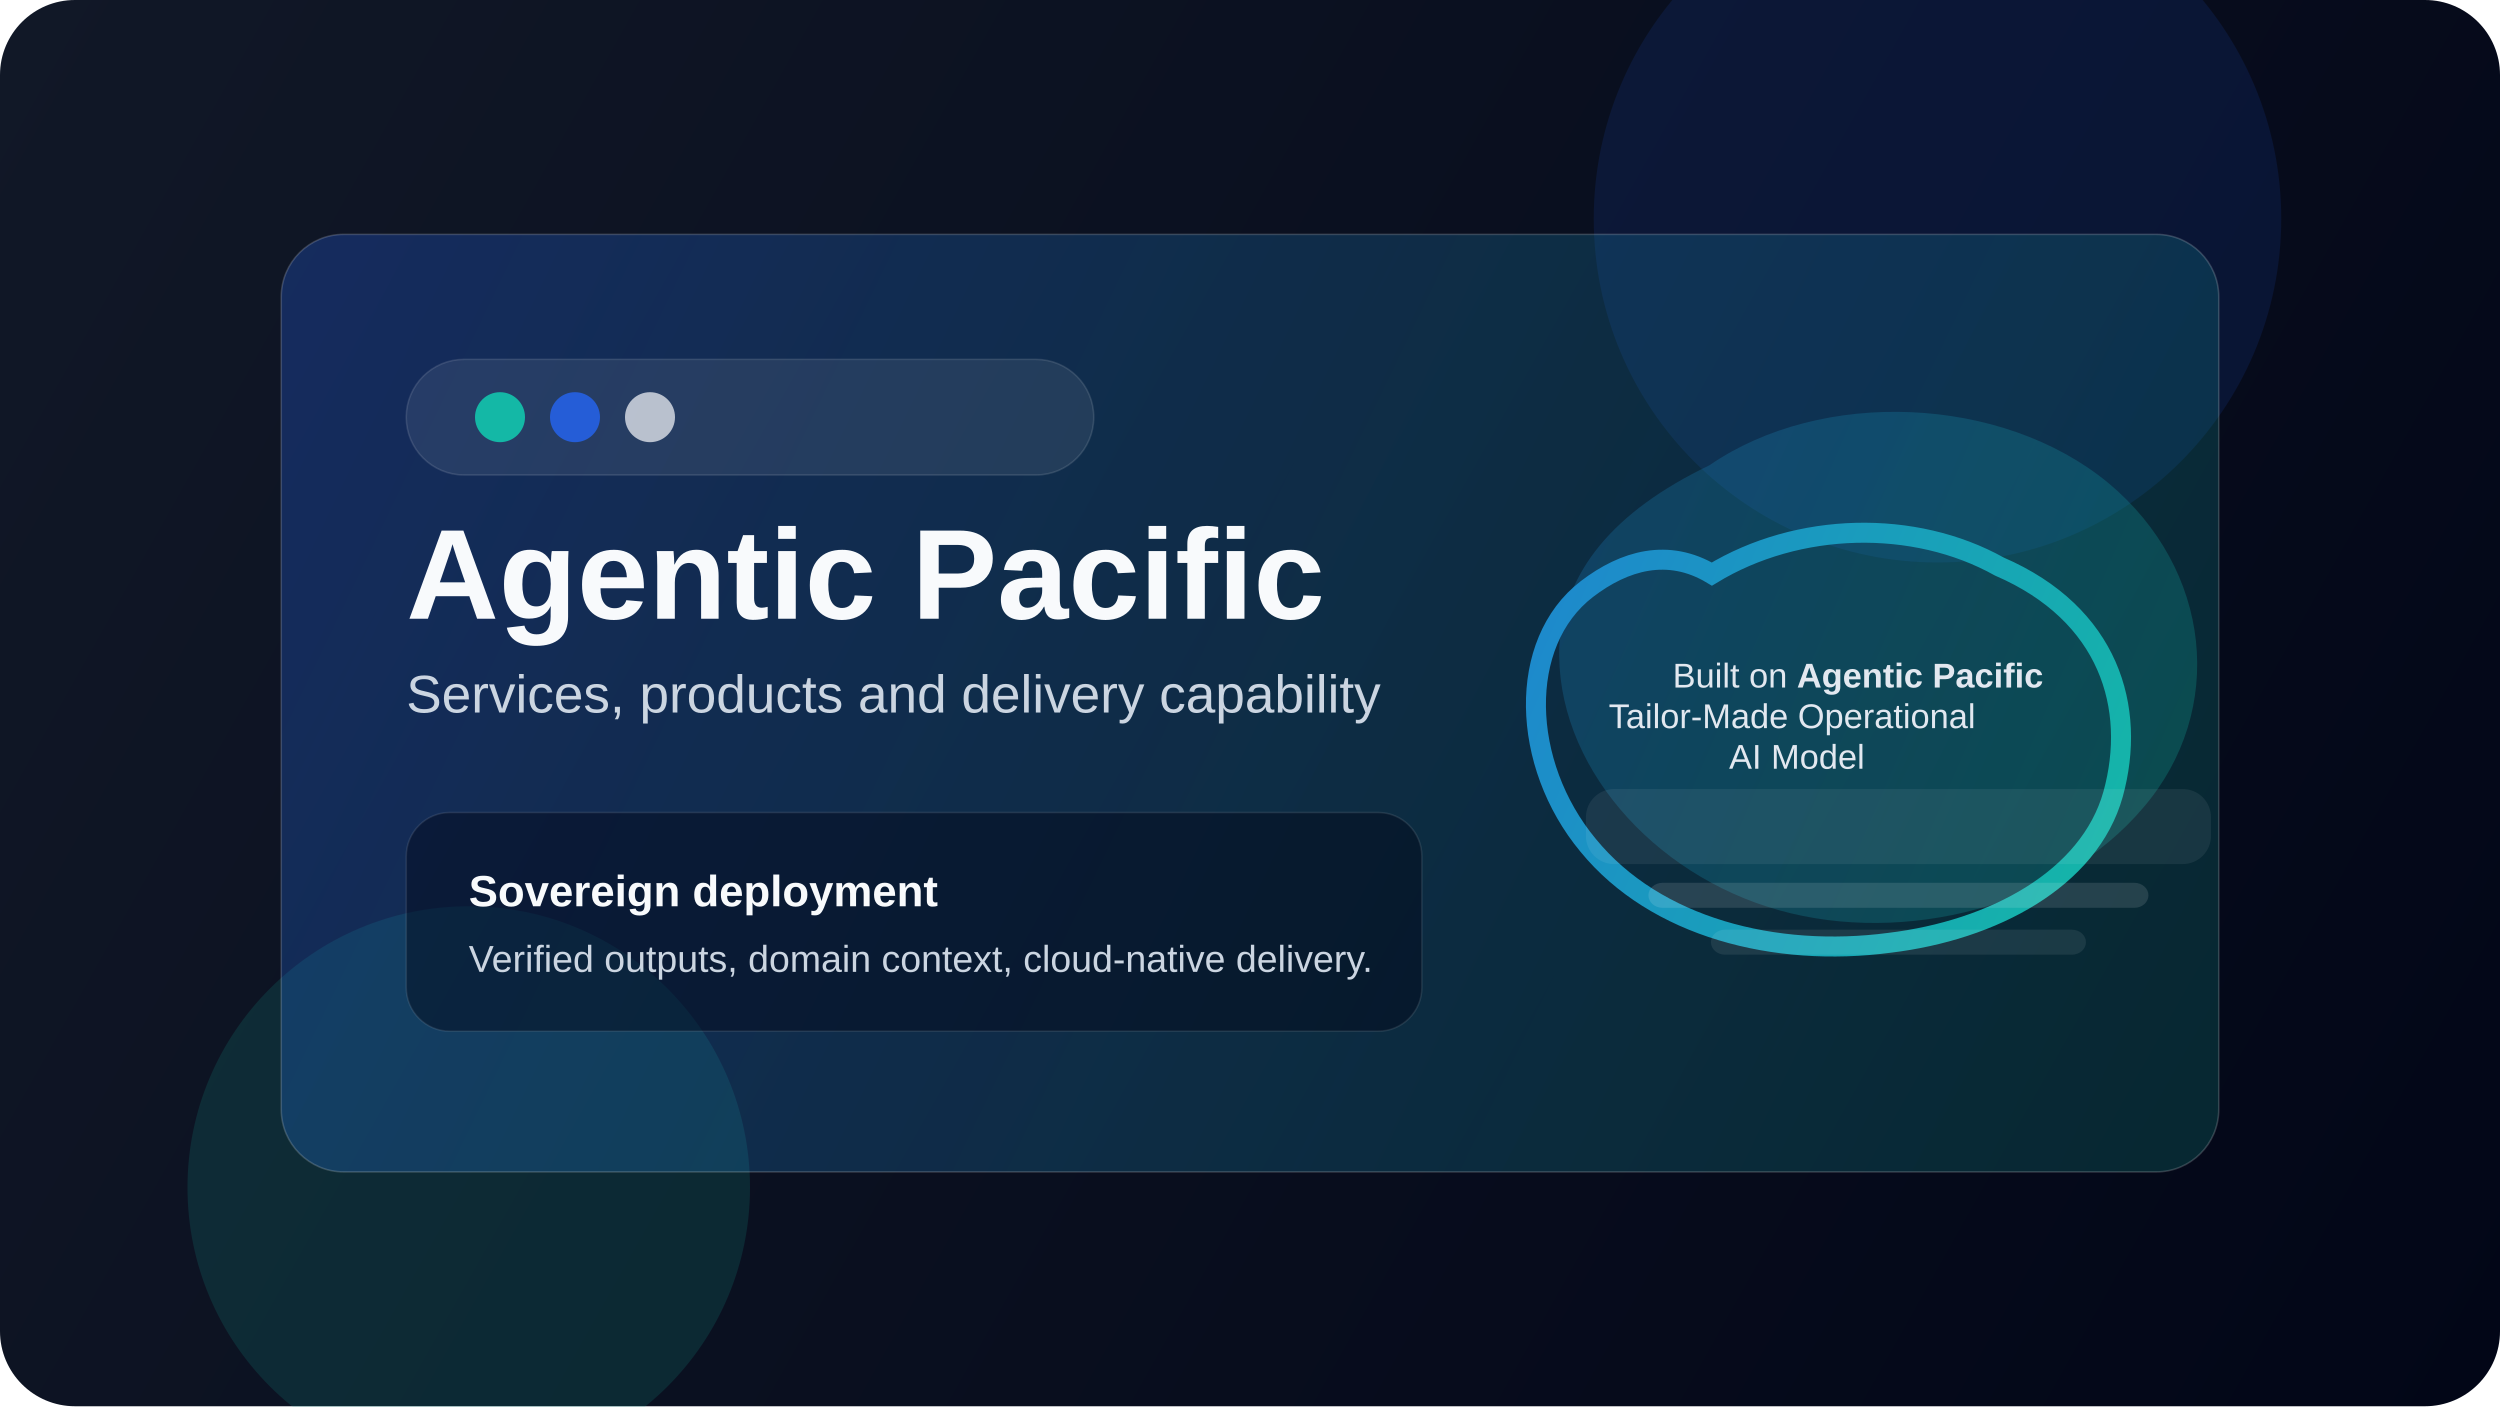
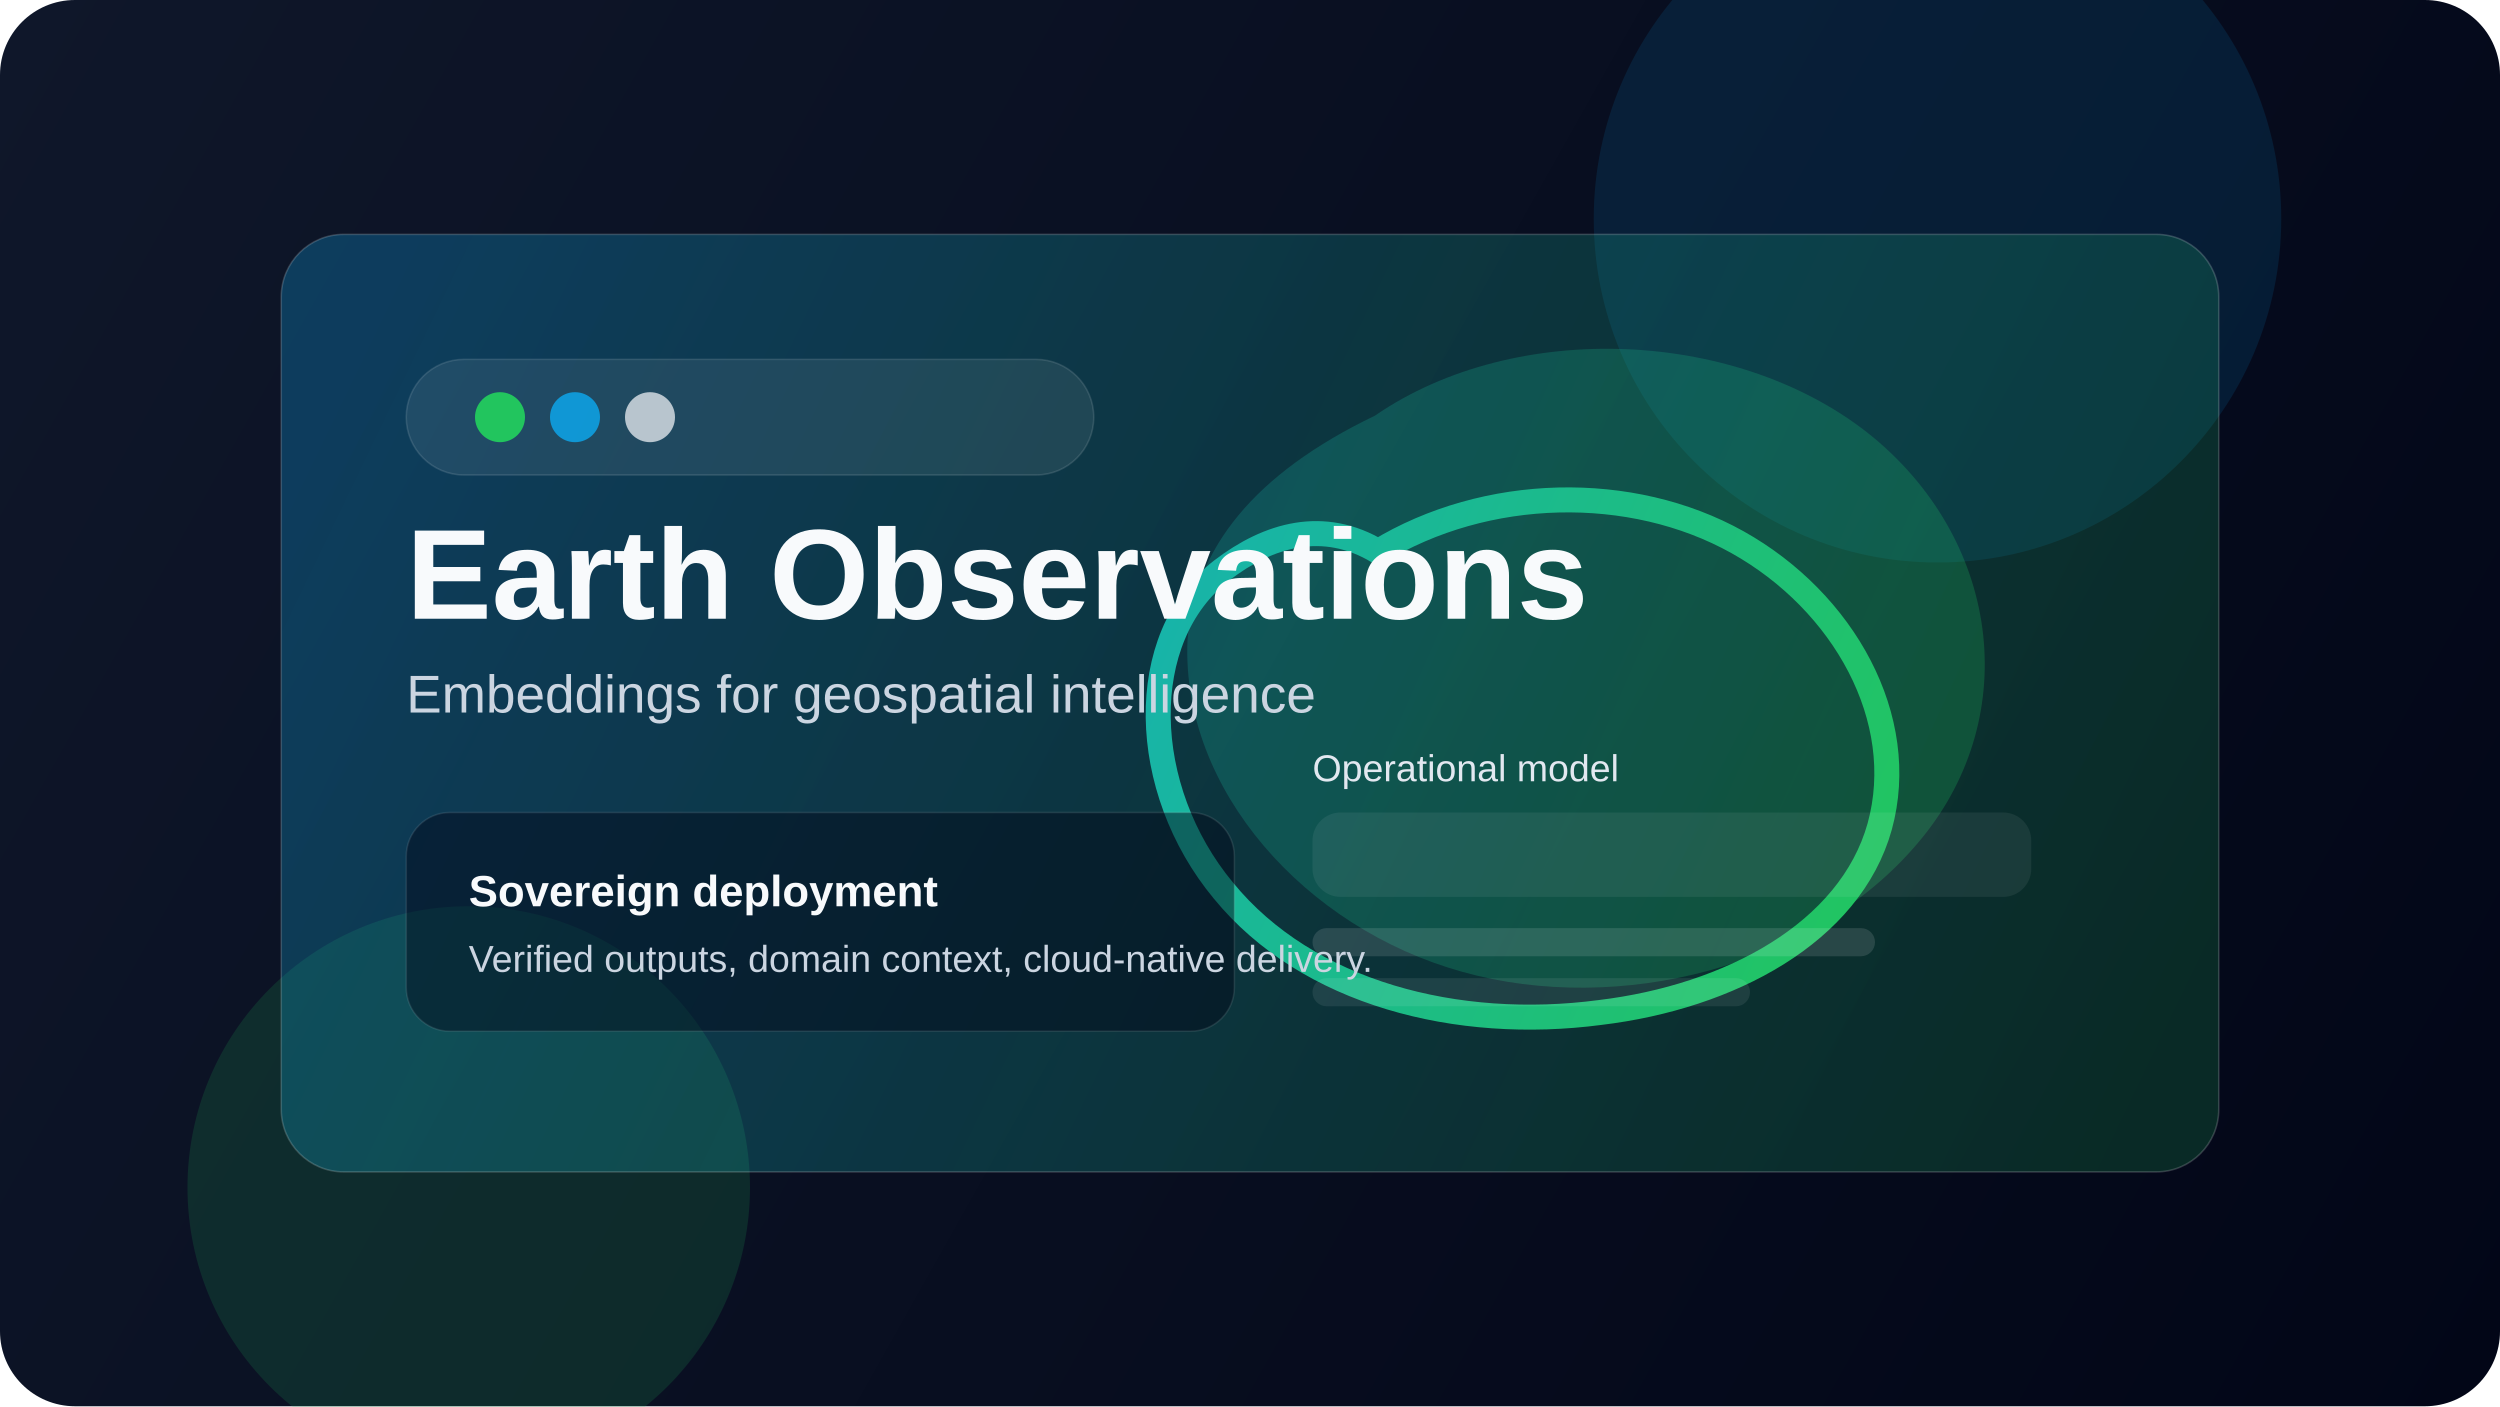
<svg xmlns="http://www.w3.org/2000/svg" width="1600" height="900" viewBox="0 0 1600 900" fill="none">
  <defs>
    <linearGradient id="bg" x1="0" y1="0" x2="1600" y2="900" gradientUnits="userSpaceOnUse">
-       <stop stop-color="#111827" />
+       <stop stop-color="#0f172a" />
      <stop offset="1" stop-color="#020617" />
    </linearGradient>
    <linearGradient id="panel" x1="240" y1="180" x2="1360" y2="720" gradientUnits="userSpaceOnUse">
-       <stop stop-color="#2563eb" stop-opacity="0.28" />
-       <stop offset="1" stop-color="#14b8a6" stop-opacity="0.18" />
+       <stop stop-color="#0ea5e9" stop-opacity="0.28" />
+       <stop offset="1" stop-color="#22c55e" stop-opacity="0.18" />
    </linearGradient>
-     <linearGradient id="orbit" x1="320" y1="280" x2="1200" y2="660" gradientUnits="userSpaceOnUse">
-       <stop stop-color="#2563eb" />
-       <stop offset="1" stop-color="#14b8a6" />
+     <linearGradient id="orbit" x1="320" y1="280" x2="1180" y2="660" gradientUnits="userSpaceOnUse">
+       <stop stop-color="#0ea5e9" />
+       <stop offset="1" stop-color="#22c55e" />
    </linearGradient>
  </defs>
  <rect width="1600" height="900" rx="48" fill="url(#bg)" />
-   <circle cx="1240" cy="140" r="220" fill="#2563eb" fill-opacity="0.12" />
-   <circle cx="300" cy="760" r="180" fill="#14b8a6" fill-opacity="0.15" />
+   <circle cx="1240" cy="140" r="220" fill="#0ea5e9" fill-opacity="0.12" />
+   <circle cx="300" cy="760" r="180" fill="#22c55e" fill-opacity="0.15" />
  <rect x="180" y="150" width="1240" height="600" rx="40" fill="url(#panel)" stroke="rgba(255,255,255,0.18)" />
  <rect x="260" y="230" width="440" height="74" rx="37" fill="rgba(255,255,255,0.08)" stroke="rgba(255,255,255,0.12)" />
-   <circle cx="320" cy="267" r="16" fill="#14b8a6" />
-   <circle cx="368" cy="267" r="16" fill="#2563eb" fill-opacity="0.85" />
+   <circle cx="320" cy="267" r="16" fill="#22c55e" />
+   <circle cx="368" cy="267" r="16" fill="#0ea5e9" fill-opacity="0.85" />
  <circle cx="416" cy="267" r="16" fill="#F8FAFC" fill-opacity="0.7" />
-   <g transform="translate(390, 85) scale(0.8)">
-     <path d="M880 266C970 204 1114 210 1199 280C1282 349 1294 462 1227 540C1160 619 1036 650 936 622C835 594 756 505 760 410C764 351 803 303 880 266Z" fill="url(#orbit)" fill-opacity="0.24" />
-     <path d="M882 353C951 311 1044 309 1112 347C1200 385 1222 460 1203 529C1184 597 1107 638 1024 648C933 660 837 636 783 570C729 505 726 408 782 365C812 342 847 332 882 353Z" stroke="url(#orbit)" stroke-width="16" stroke-linecap="round" />
-   </g>
-   <rect x="260" y="520" width="650" height="140" rx="28" fill="rgba(2,6,23,0.46)" stroke="rgba(255,255,255,0.10)" />
-   <rect x="1015" y="505" width="400" height="48" rx="18" fill="rgba(255,255,255,0.07)" />
-   <rect x="1055" y="565" width="320" height="16" rx="9" fill="rgba(255,255,255,0.12)" />
-   <rect x="1095" y="595" width="240" height="16" rx="9" fill="rgba(255,255,255,0.08)" />
-   <text x="260" y="396" fill="#F8FAFC" font-size="82" font-family="Arial, Helvetica, sans-serif" font-weight="700">Agentic Pacific</text>
-   <text x="260" y="456" fill="#CBD5E1" font-size="34" font-family="Arial, Helvetica, sans-serif">Services, products and delivery capability</text>
+   <path d="M880 266C970 204 1114 210 1199 280C1282 349 1294 462 1227 540C1160 619 1036 650 936 622C835 594 756 505 760 410C764 351 803 303 880 266Z" fill="url(#orbit)" fill-opacity="0.24" />
+   <path d="M882 353C951 311 1044 309 1112 347C1180 385 1222 460 1203 529C1184 597 1107 638 1024 648C933 660 837 636 783 570C729 505 726 408 782 365C812 342 847 332 882 353Z" stroke="url(#orbit)" stroke-width="16" stroke-linecap="round" />
+   <rect x="260" y="520" width="530" height="140" rx="28" fill="rgba(2,6,23,0.46)" stroke="rgba(255,255,255,0.10)" />
+   <rect x="840" y="520" width="460" height="54" rx="18" fill="rgba(255,255,255,0.07)" />
+   <rect x="840" y="594" width="360" height="18" rx="9" fill="rgba(255,255,255,0.12)" />
+   <rect x="840" y="626" width="280" height="18" rx="9" fill="rgba(255,255,255,0.08)" />
+   <text x="260" y="396" fill="#F8FAFC" font-size="82" font-family="Arial, Helvetica, sans-serif" font-weight="700">Earth Observations</text>
+   <text x="260" y="456" fill="#CBD5E1" font-size="34" font-family="Arial, Helvetica, sans-serif">Embeddings for geospatial intelligence</text>
  <text x="300" y="580" fill="#F8FAFC" font-size="28" font-family="Arial, Helvetica, sans-serif" font-weight="700">Sovereign deployment</text>
  <text x="300" y="622" fill="#CBD5E1" font-size="24" font-family="Arial, Helvetica, sans-serif">Verified outputs, domain context, cloud-native delivery.</text>
-   <text x="1150" y="440" text-anchor="middle" fill="#E2E8F0" font-size="22" font-family="Arial, Helvetica, sans-serif">
-     <tspan x="1150" dy="0" text-anchor="end">Built on </tspan>
-     <tspan x="1150" dy="0" font-weight="700" text-anchor="start">Agentic Pacific</tspan>
-     <tspan x="1150" dy="26" text-anchor="middle">Tailor-Made Operational</tspan>
-     <tspan x="1150" dy="26" text-anchor="middle">AI Model</tspan>
-   </text>
+   <text x="840" y="500" fill="#E2E8F0" font-size="24" font-family="Arial, Helvetica, sans-serif">Operational model</text>
</svg>
